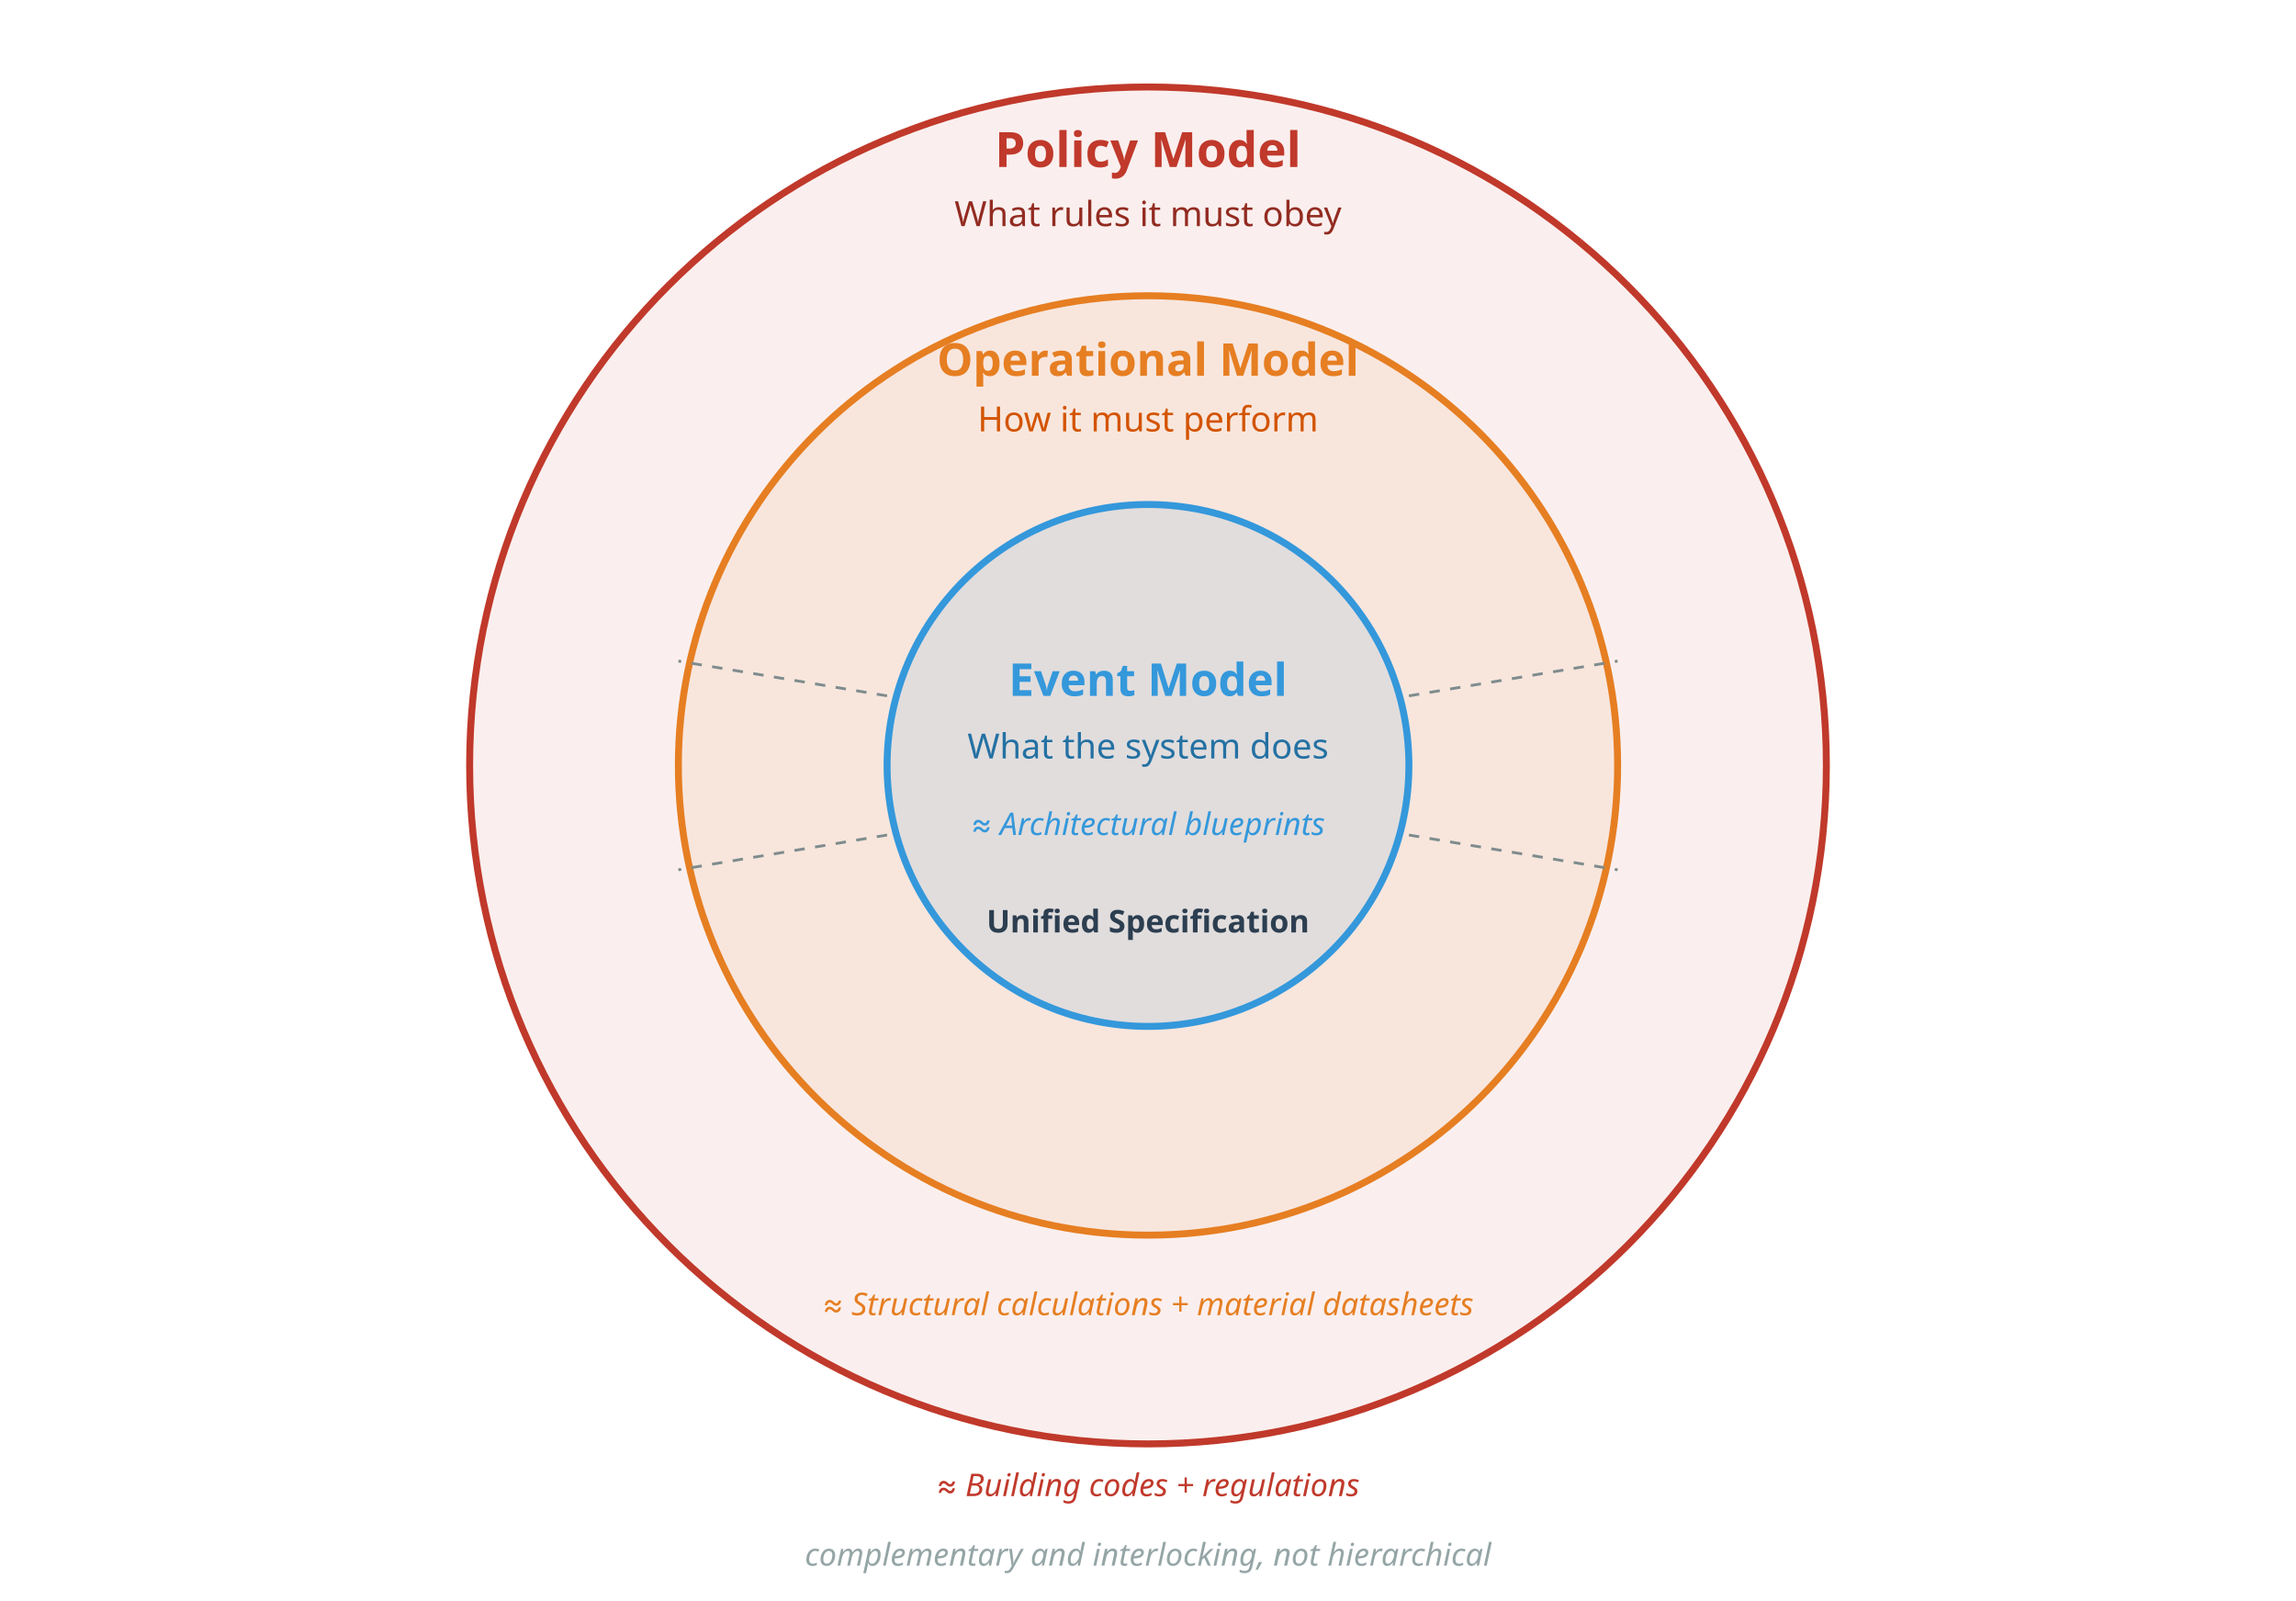
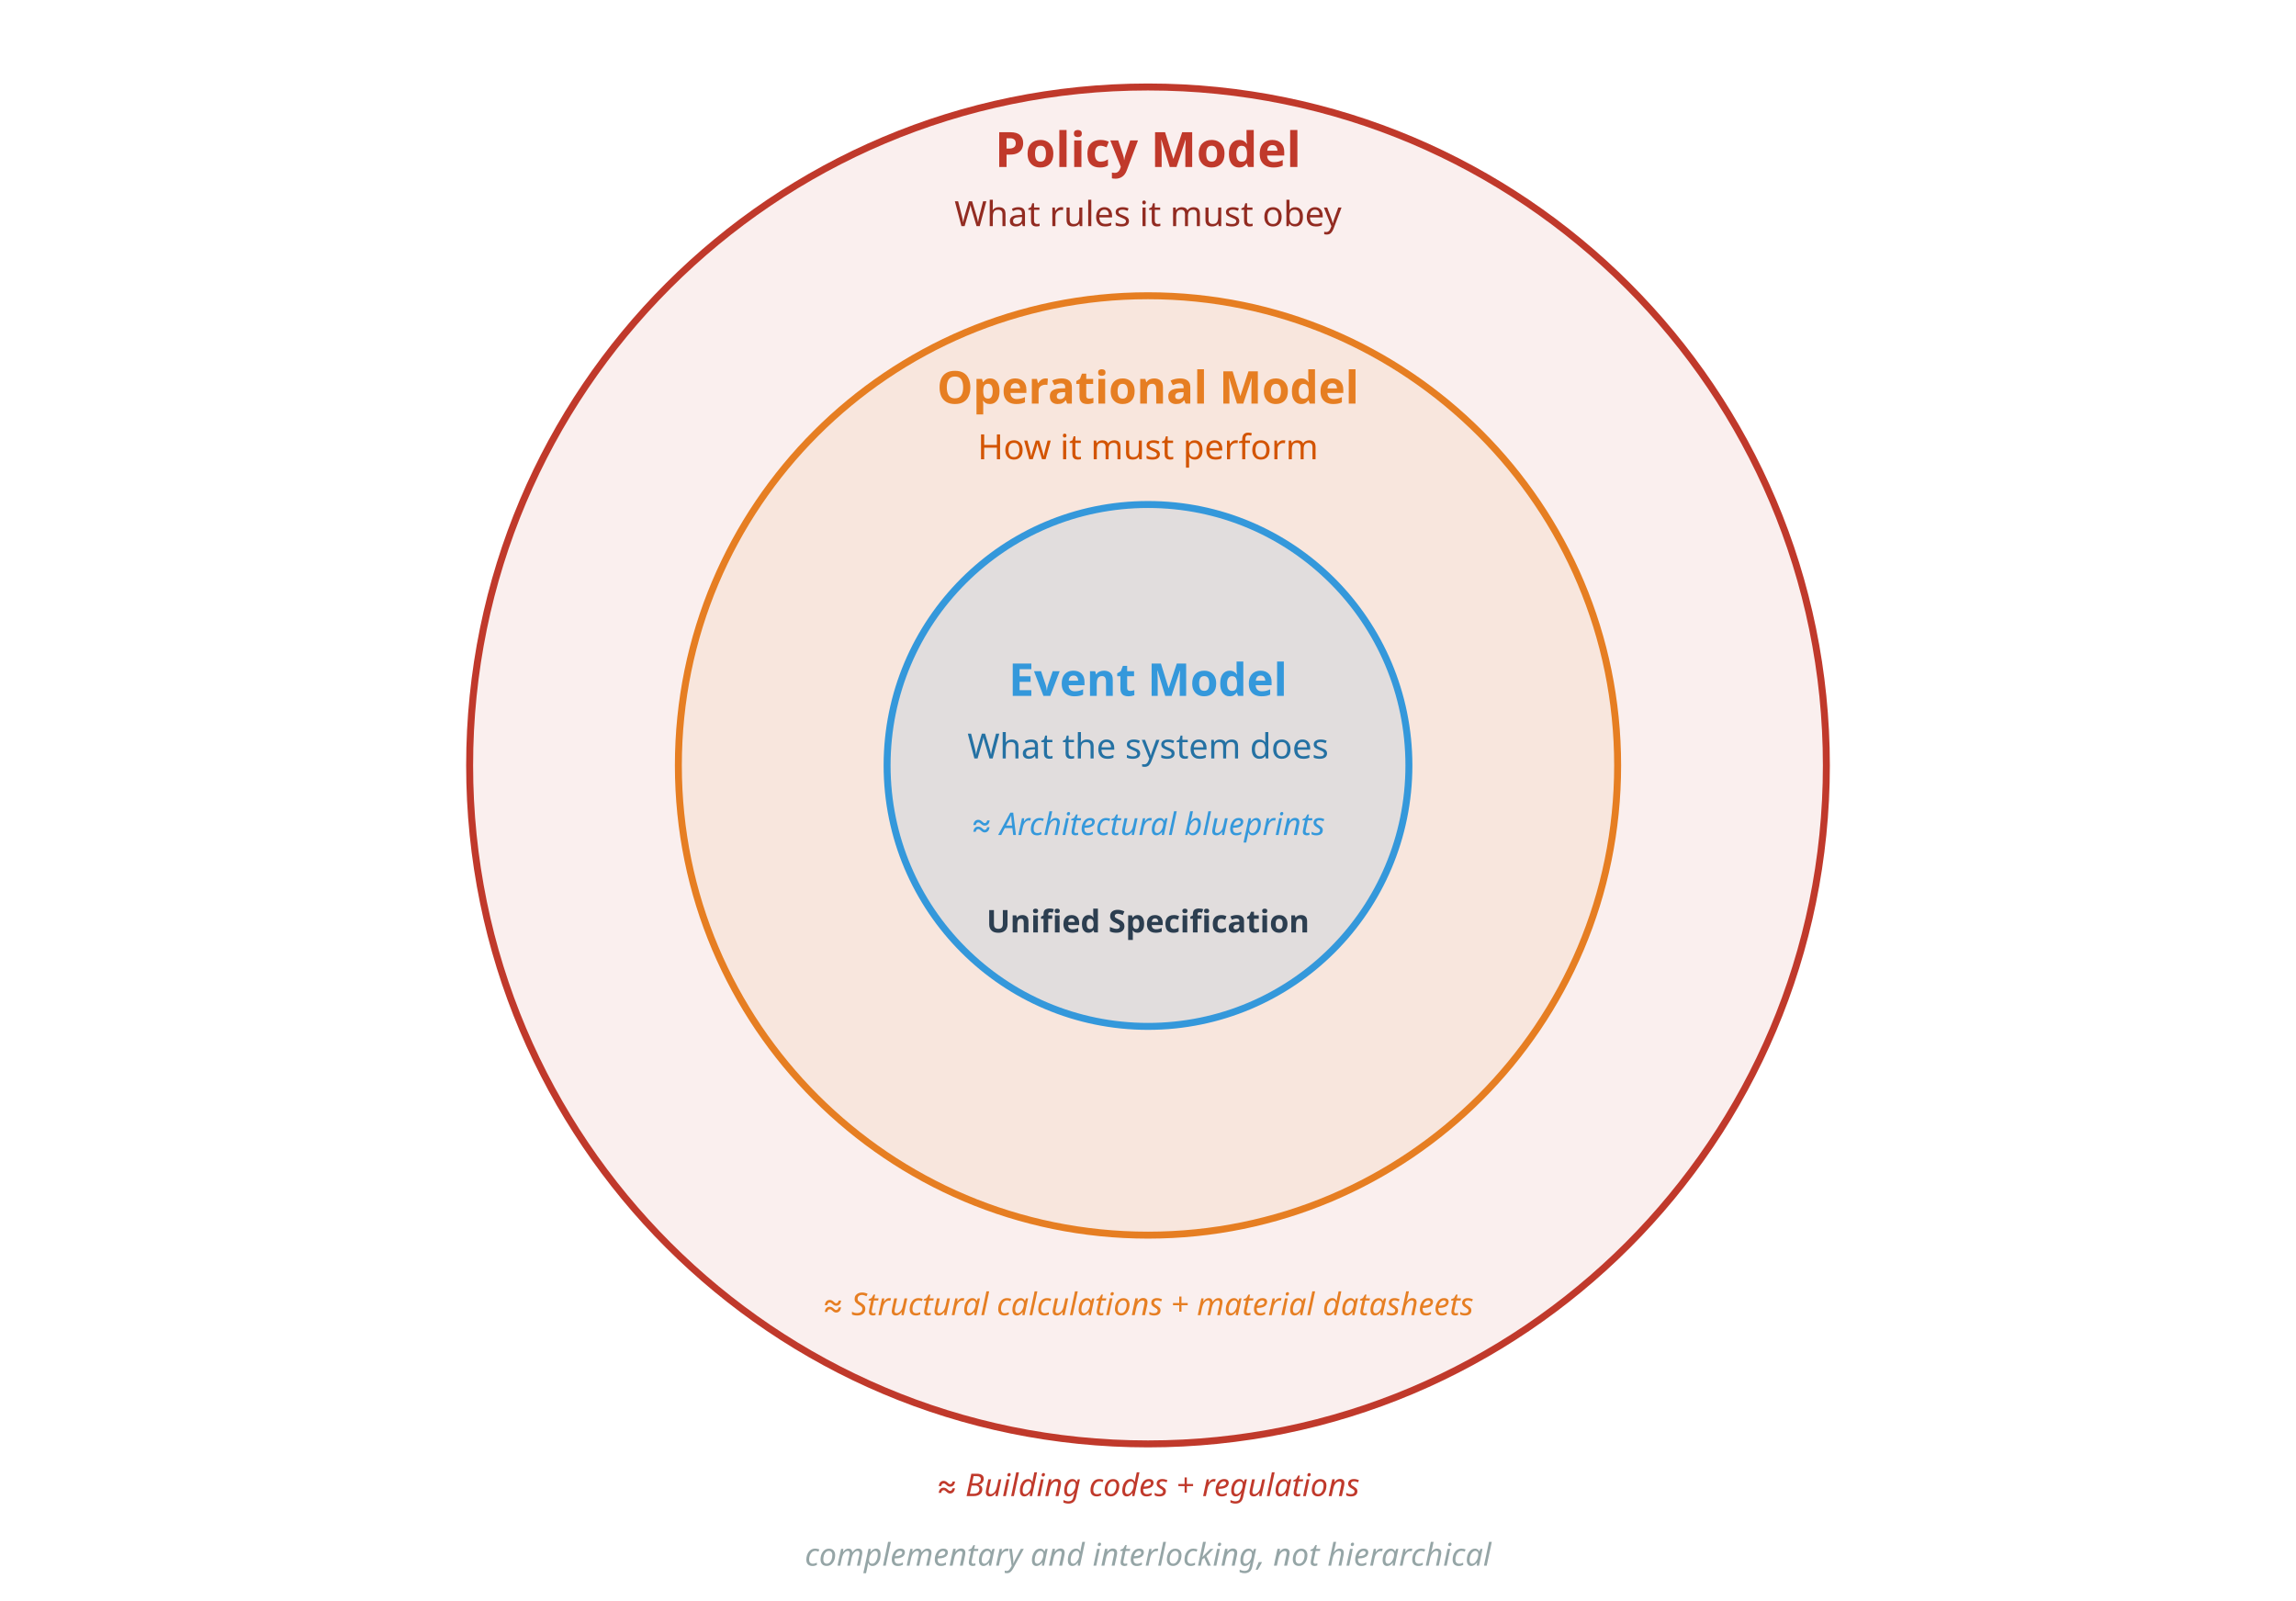
<svg xmlns="http://www.w3.org/2000/svg" width="100%" viewBox="0 0 660 460" font-family="'Segoe UI', system-ui, -apple-system, sans-serif">
  <circle cx="330" cy="220" r="195" fill="#c0392b" fill-opacity="0.08" stroke="#c0392b" stroke-width="2" />
  <text x="330" y="48" text-anchor="middle" font-size="14" font-weight="700" fill="#c0392b">Policy Model</text>
  <text x="330" y="65" text-anchor="middle" font-size="10" fill="#922b21">What rules it must obey</text>
  <text x="330" y="430" text-anchor="middle" font-size="9" fill="#c0392b" font-style="italic">≈ Building codes + regulations</text>
  <circle cx="330" cy="220" r="135" fill="#e67e22" fill-opacity="0.08" stroke="#e67e22" stroke-width="2" />
-   <text x="330" y="108" text-anchor="middle" font-size="13" font-weight="700" fill="#e67e22">Operational Model</text>
-   <text x="330" y="124" text-anchor="middle" font-size="10" fill="#d35400">How it must perform</text>
+   <text x="330" y="116" text-anchor="middle" font-size="13" font-weight="700" fill="#e67e22">Operational Model</text>
+   <text x="330" y="132" text-anchor="middle" font-size="10" fill="#d35400">How it must perform</text>
  <text x="330" y="378" text-anchor="middle" font-size="9" fill="#e67e22" font-style="italic">≈ Structural calculations + material datasheets</text>
  <circle cx="330" cy="220" r="75" fill="#3498db" fill-opacity="0.12" stroke="#3498db" stroke-width="2" />
  <text x="330" y="200" text-anchor="middle" font-size="13" font-weight="700" fill="#3498db">Event Model</text>
  <text x="330" y="218" text-anchor="middle" font-size="10" fill="#2471a3">What the system does</text>
  <text x="330" y="240" text-anchor="middle" font-size="9" fill="#3498db" font-style="italic">≈ Architectural blueprints</text>
  <text x="330" y="268" text-anchor="middle" font-size="9" font-weight="600" fill="#2c3e50">Unified Specification</text>
-   <line x1="255" y1="200" x2="195" y2="190" stroke="#7f8c8d" stroke-width="0.8" stroke-dasharray="3,3" />
-   <line x1="255" y1="240" x2="195" y2="250" stroke="#7f8c8d" stroke-width="0.8" stroke-dasharray="3,3" />
-   <line x1="405" y1="200" x2="465" y2="190" stroke="#7f8c8d" stroke-width="0.8" stroke-dasharray="3,3" />
-   <line x1="405" y1="240" x2="465" y2="250" stroke="#7f8c8d" stroke-width="0.8" stroke-dasharray="3,3" />
  <text x="330" y="450" text-anchor="middle" font-size="9" fill="#95a5a6" font-style="italic">complementary and interlocking, not hierarchical</text>
</svg>
